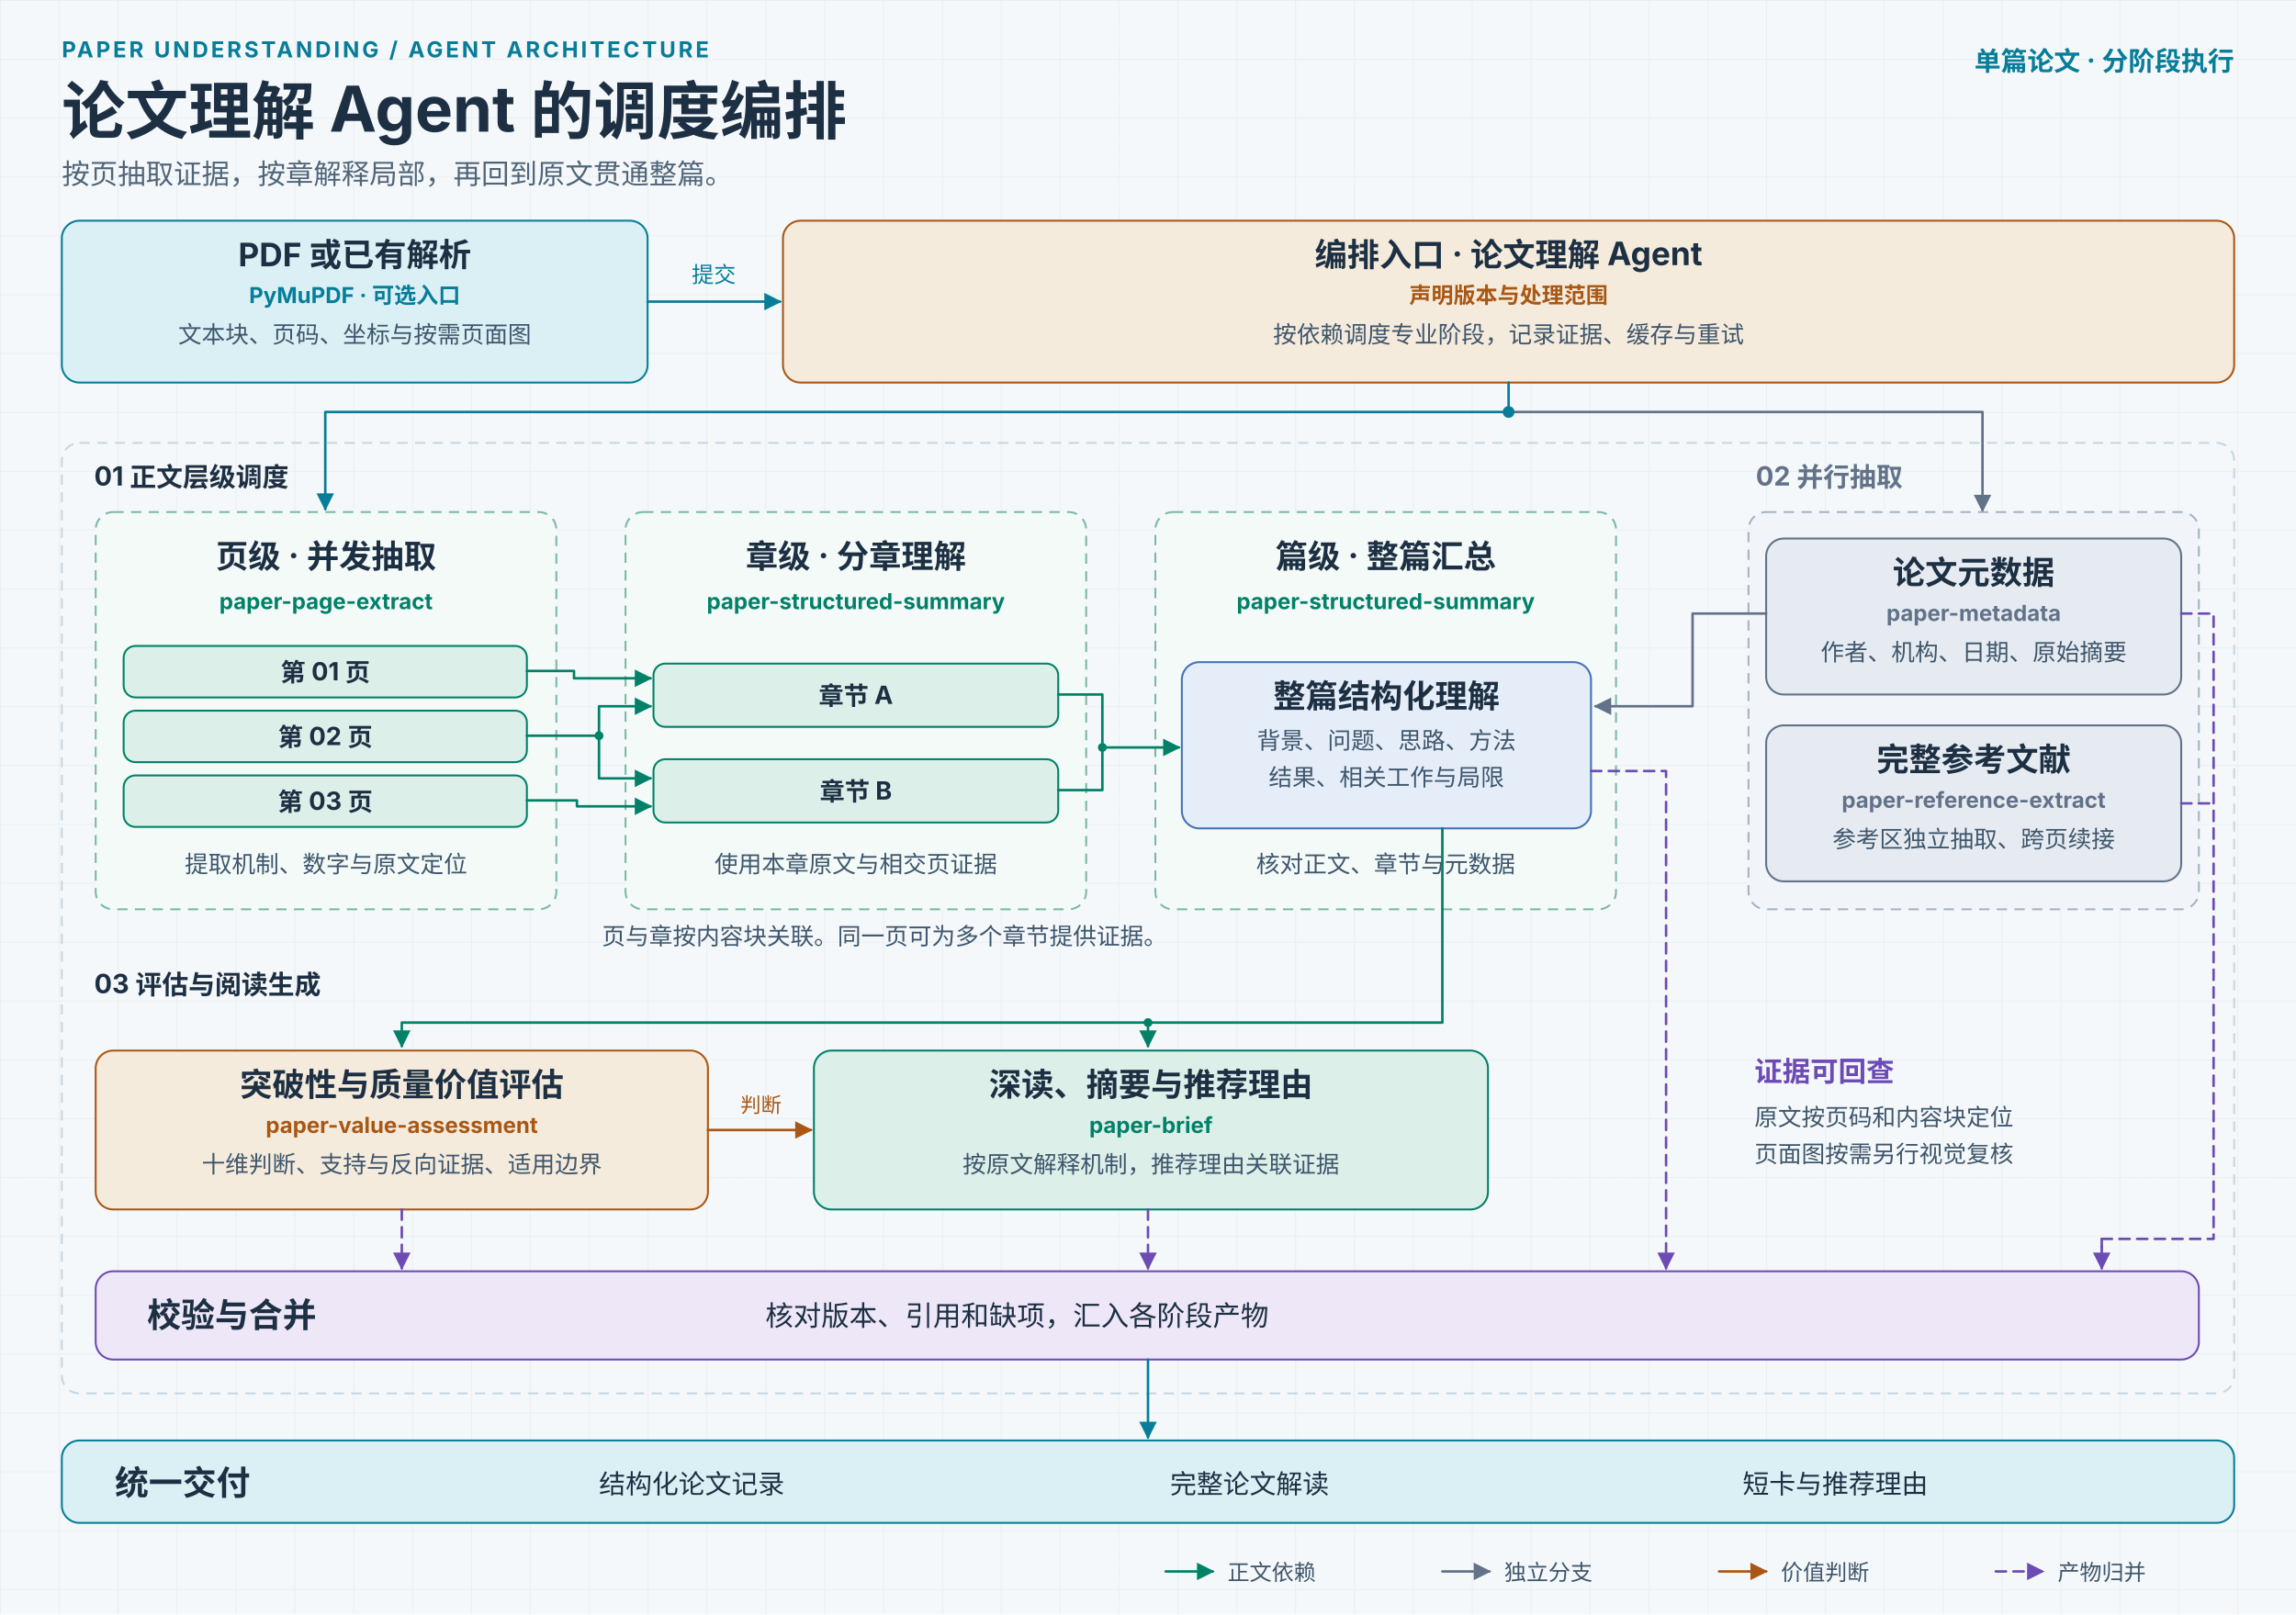
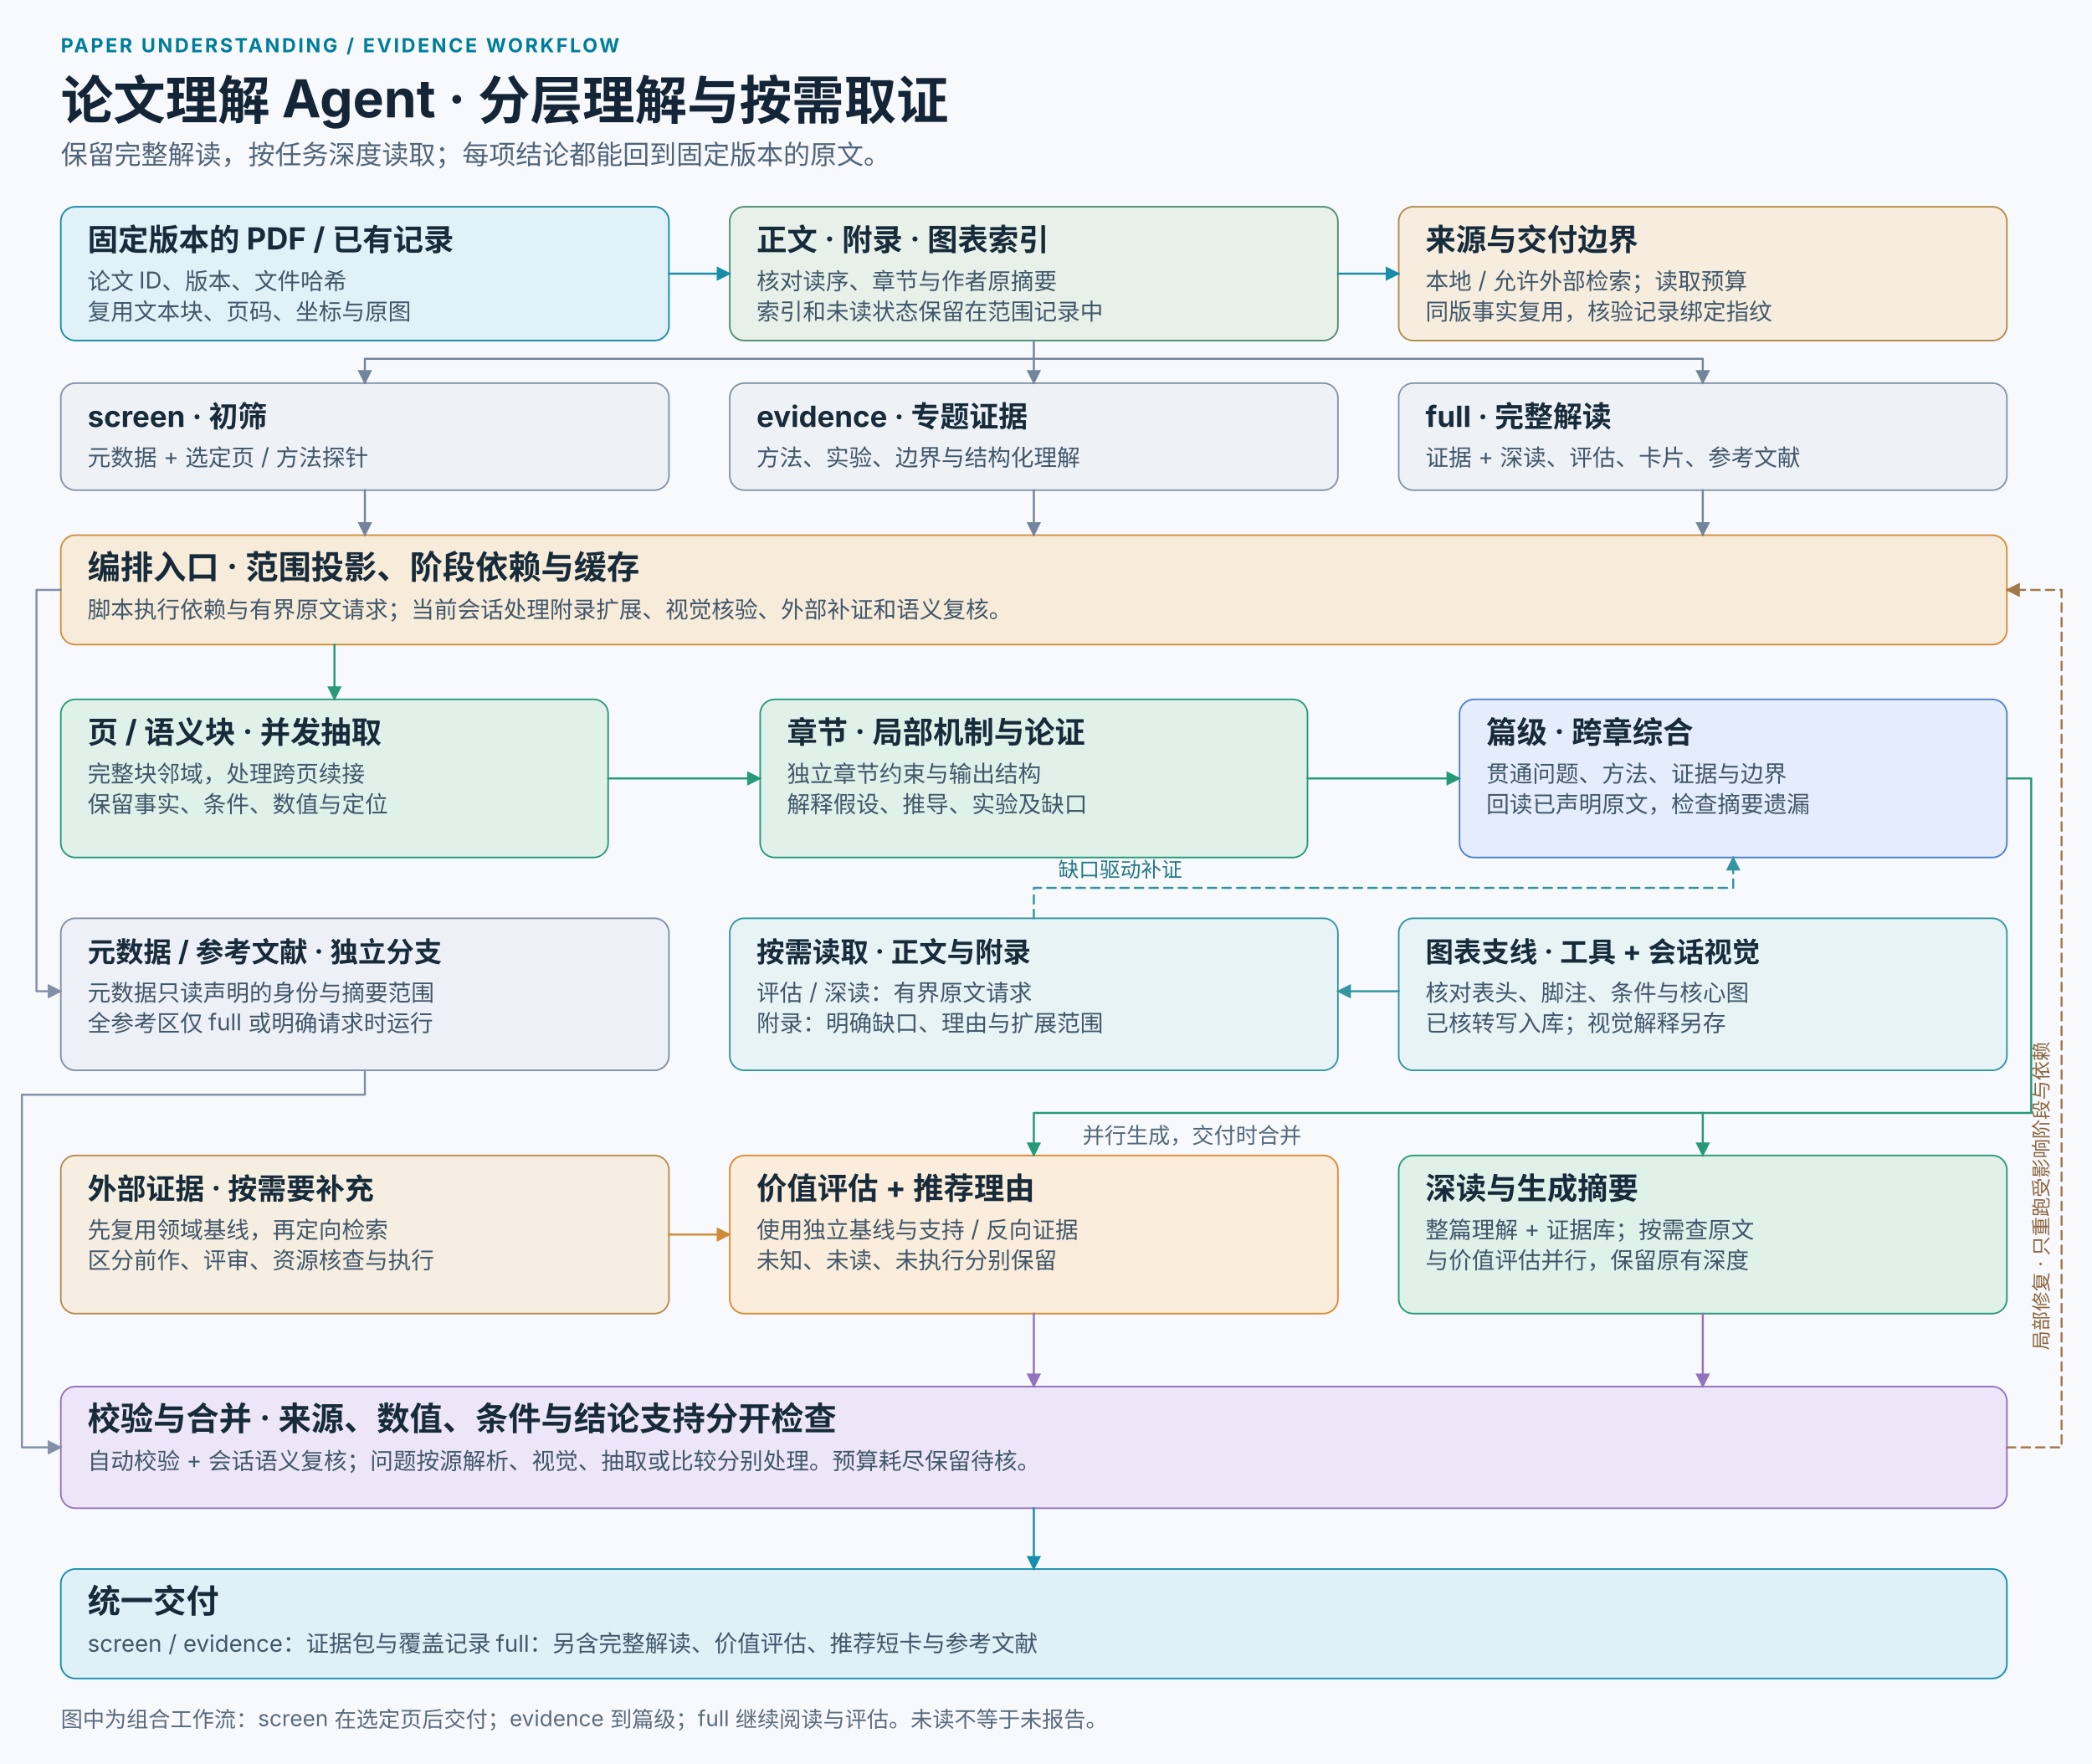
- <svg xmlns="http://www.w3.org/2000/svg" viewBox="0 0 1560 1097" width="1560" height="1097" role="img" aria-labelledby="title description">
+ <svg xmlns="http://www.w3.org/2000/svg" viewBox="0 0 1720 1450" width="1720" height="1450" role="img" aria-labelledby="title description">
  <style>text{font-family:Inter,"Noto Sans CJK SC","PingFang SC","Microsoft YaHei","Droid Sans Fallback",sans-serif}</style>
-   <rect x="0" y="0" width="1560" height="1097" rx="0" fill="#f5f8fa" stroke="none" stroke-width="1.3" />
+   <rect x="0" y="0" width="1720" height="1450" rx="0" fill="#f7f9fc" stroke="none" stroke-width="1.3" />
+   <text x="50" y="43" font-size="16" fill="#007d9c" font-weight="700" text-anchor="start" letter-spacing="1.8">PAPER UNDERSTANDING / EVIDENCE WORKFLOW</text>
+   <text x="50" y="98" font-size="43" fill="#142537" font-weight="700" text-anchor="start" letter-spacing="0">论文理解 Agent · 分层理解与按需取证</text>
+   <text x="50" y="135" font-size="22" fill="#51657a" font-weight="400" text-anchor="start" letter-spacing="0">保留完整解读，按任务深度读取；每项结论都能回到固定版本的原文。</text>
+   <rect x="50" y="170" width="500" height="110" rx="12" fill="#e0f2f7" stroke="#188daa" stroke-width="1.3" />
+   <text x="72" y="206" font-size="25" fill="#172b3a" font-weight="700" text-anchor="start" letter-spacing="0">固定版本的 PDF / 已有记录</text>
+   <text x="72" y="238" font-size="19" fill="#41576a" font-weight="400" text-anchor="start" letter-spacing="0">论文 ID、版本、文件哈希</text>
+   <text x="72" y="263" font-size="19" fill="#41576a" font-weight="400" text-anchor="start" letter-spacing="0">复用文本块、页码、坐标与原图</text>
+   <rect x="600" y="170" width="500" height="110" rx="12" fill="#e8f1e9" stroke="#4e8d70" stroke-width="1.3" />
+   <text x="622" y="206" font-size="25" fill="#172b3a" font-weight="700" text-anchor="start" letter-spacing="0">正文 · 附录 · 图表索引</text>
+   <text x="622" y="238" font-size="19" fill="#41576a" font-weight="400" text-anchor="start" letter-spacing="0">核对读序、章节与作者原摘要</text>
+   <text x="622" y="263" font-size="19" fill="#41576a" font-weight="400" text-anchor="start" letter-spacing="0">索引和未读状态保留在范围记录中</text>
+   <rect x="1150" y="170" width="500" height="110" rx="12" fill="#f6eddf" stroke="#b38c4a" stroke-width="1.3" />
+   <text x="1172" y="206" font-size="25" fill="#172b3a" font-weight="700" text-anchor="start" letter-spacing="0">来源与交付边界</text>
+   <text x="1172" y="238" font-size="19" fill="#41576a" font-weight="400" text-anchor="start" letter-spacing="0">本地 / 允许外部检索；读取预算</text>
+   <text x="1172" y="263" font-size="19" fill="#41576a" font-weight="400" text-anchor="start" letter-spacing="0">同版事实复用，核验记录绑定指纹</text>
  <defs>
-     <pattern id="grid" width="40" height="40" patternUnits="userSpaceOnUse">
-       <path d="M40 0H0V40" fill="none" stroke="#e6edf2" stroke-width="1" />
-     </pattern>
-   </defs>
-   <rect width="1560" height="1097" fill="url(#grid)" />
-   <text x="42" y="39" font-size="15" fill="#077d99" font-weight="700" text-anchor="start" letter-spacing="1.8">PAPER UNDERSTANDING / AGENT ARCHITECTURE</text>
-   <text x="42" y="91" font-size="43" fill="#1d3043" font-weight="700" text-anchor="start" letter-spacing="0">论文理解 Agent 的调度编排</text>
-   <text x="42" y="125" font-size="19" fill="#506579" font-weight="400" text-anchor="start" letter-spacing="0">按页抽取证据，按章解释局部，再回到原文贯通整篇。</text>
-   <text x="1518" y="48" font-size="18" fill="#077d99" font-weight="700" text-anchor="end" letter-spacing="0">单篇论文 · 分阶段执行</text>
-   <rect x="42" y="150" width="398" height="110" rx="12" fill="#daf0f5" stroke="#077d99" stroke-width="1.3" />
-   <text x="241.0" y="181" font-size="22" fill="#1d3043" font-weight="700" text-anchor="middle" letter-spacing="0">PDF 或已有解析</text>
-   <text x="241.0" y="206" font-size="15" fill="#077d99" font-weight="700" text-anchor="middle" letter-spacing="0">PyMuPDF · 可选入口</text>
-   <text x="241.0" y="233" font-size="16" fill="#3e566c" font-weight="400" text-anchor="middle" letter-spacing="0">文本块、页码、坐标与按需页面图</text>
-   <rect x="532" y="150" width="986" height="110" rx="12" fill="#f5ebdc" stroke="#a95714" stroke-width="1.3" />
-   <text x="1025.0" y="181" font-size="22" fill="#1d3043" font-weight="700" text-anchor="middle" letter-spacing="0">编排入口 · 论文理解 Agent</text>
-   <text x="1025.0" y="206" font-size="15" fill="#a95714" font-weight="700" text-anchor="middle" letter-spacing="0">声明版本与处理范围</text>
-   <text x="1025.0" y="233" font-size="16" fill="#3e566c" font-weight="400" text-anchor="middle" letter-spacing="0">按依赖调度专业阶段，记录证据、缓存与重试</text>
-   <defs>
-     <marker id="arrow-077d99" viewBox="0 0 10 10" refX="9" refY="5" markerWidth="7" markerHeight="7" orient="auto">
-       <path d="M 0 0 L 10 5 L 0 10 z" fill="#077d99" />
+     <marker id="arrow-188daa" viewBox="0 0 10 10" refX="9" refY="5" markerWidth="7" markerHeight="7" orient="auto">
+       <path d="M 0 0 L 10 5 L 0 10 z" fill="#188daa" />
    </marker>
  </defs>
-   <path d="M440 205 H530" fill="none" stroke="#077d99" stroke-width="1.7" stroke-linejoin="round" stroke-linecap="round" marker-end="url(#arrow-077d99)" />
-   <text x="485" y="192" font-size="15" fill="#077d99" font-weight="400" text-anchor="middle" letter-spacing="0">提交</text>
-   <rect x="42" y="301" width="1476" height="646" rx="12" fill="none" stroke="#c6d6e2" stroke-width="1.3" stroke-dasharray="7 5" />
-   <text x="64" y="330" font-size="18" fill="#1d3043" font-weight="700" text-anchor="start" letter-spacing="0">01  正文层级调度</text>
-   <text x="1193" y="330" font-size="18" fill="#617289" font-weight="700" text-anchor="start" letter-spacing="0">02  并行抽取</text>
-   <rect x="65" y="348" width="313" height="270" rx="12" fill="#f3faf8" stroke="#7cb8a8" stroke-width="1.3" stroke-dasharray="7 5" />
-   <text x="221.5" y="386" font-size="22" fill="#1d3043" font-weight="700" text-anchor="middle" letter-spacing="0">页级 · 并发抽取</text>
-   <text x="221.5" y="414" font-size="15" fill="#008168" font-weight="700" text-anchor="middle" letter-spacing="0">paper-page-extract</text>
-   <text x="221.5" y="593" font-size="16" fill="#3e566c" font-weight="400" text-anchor="middle" letter-spacing="0">提取机制、数字与原文定位</text>
-   <rect x="425" y="348" width="313" height="270" rx="12" fill="#f3faf8" stroke="#7cb8a8" stroke-width="1.3" stroke-dasharray="7 5" />
-   <text x="581.5" y="386" font-size="22" fill="#1d3043" font-weight="700" text-anchor="middle" letter-spacing="0">章级 · 分章理解</text>
-   <text x="581.5" y="414" font-size="15" fill="#008168" font-weight="700" text-anchor="middle" letter-spacing="0">paper-structured-summary</text>
-   <text x="581.5" y="593" font-size="16" fill="#3e566c" font-weight="400" text-anchor="middle" letter-spacing="0">使用本章原文与相交页证据</text>
-   <rect x="785" y="348" width="313" height="270" rx="12" fill="#f3faf8" stroke="#7cb8a8" stroke-width="1.3" stroke-dasharray="7 5" />
-   <text x="941.5" y="386" font-size="22" fill="#1d3043" font-weight="700" text-anchor="middle" letter-spacing="0">篇级 · 整篇汇总</text>
-   <text x="941.5" y="414" font-size="15" fill="#008168" font-weight="700" text-anchor="middle" letter-spacing="0">paper-structured-summary</text>
-   <text x="941.5" y="593" font-size="16" fill="#3e566c" font-weight="400" text-anchor="middle" letter-spacing="0">核对正文、章节与元数据</text>
-   <path d="M1025 260 V280 H221 V346" fill="none" stroke="#077d99" stroke-width="1.7" stroke-linejoin="round" stroke-linecap="round" marker-end="url(#arrow-077d99)" />
+   <path d="M550 225 H600" fill="none" stroke="#188daa" stroke-width="1.7" stroke-linejoin="round" stroke-linecap="round" marker-end="url(#arrow-188daa)" />
+   <path d="M1100 225 H1150" fill="none" stroke="#188daa" stroke-width="1.7" stroke-linejoin="round" stroke-linecap="round" marker-end="url(#arrow-188daa)" />
+   <rect x="50" y="315" width="500" height="88" rx="12" fill="#eef2f7" stroke="#8494aa" stroke-width="1.3" />
+   <text x="72" y="351" font-size="24" fill="#172b3a" font-weight="700" text-anchor="start" letter-spacing="0">screen · 初筛</text>
+   <text x="72" y="383" font-size="19" fill="#41576a" font-weight="400" text-anchor="start" letter-spacing="0">元数据 + 选定页 / 方法探针</text>
+   <rect x="600" y="315" width="500" height="88" rx="12" fill="#eef2f7" stroke="#8494aa" stroke-width="1.3" />
+   <text x="622" y="351" font-size="24" fill="#172b3a" font-weight="700" text-anchor="start" letter-spacing="0">evidence · 专题证据</text>
+   <text x="622" y="383" font-size="19" fill="#41576a" font-weight="400" text-anchor="start" letter-spacing="0">方法、实验、边界与结构化理解</text>
+   <rect x="1150" y="315" width="500" height="88" rx="12" fill="#eef2f7" stroke="#8494aa" stroke-width="1.3" />
+   <text x="1172" y="351" font-size="24" fill="#172b3a" font-weight="700" text-anchor="start" letter-spacing="0">full · 完整解读</text>
+   <text x="1172" y="383" font-size="19" fill="#41576a" font-weight="400" text-anchor="start" letter-spacing="0">证据 + 深读、评估、卡片、参考文献</text>
  <defs>
-     <marker id="arrow-617289" viewBox="0 0 10 10" refX="9" refY="5" markerWidth="7" markerHeight="7" orient="auto">
-       <path d="M 0 0 L 10 5 L 0 10 z" fill="#617289" />
+     <marker id="arrow-73849b" viewBox="0 0 10 10" refX="9" refY="5" markerWidth="7" markerHeight="7" orient="auto">
+       <path d="M 0 0 L 10 5 L 0 10 z" fill="#73849b" />
    </marker>
  </defs>
-   <path d="M1025 280 H1347 V347" fill="none" stroke="#617289" stroke-width="1.7" stroke-linejoin="round" stroke-linecap="round" marker-end="url(#arrow-617289)" />
-   <circle cx="1025" cy="280" r="4" fill="#077d99" />
-   <rect x="84" y="439" width="274" height="35" rx="8" fill="#dcefe9" stroke="#008168" stroke-width="1.3" />
-   <text x="221" y="463" font-size="17" fill="#1d3043" font-weight="700" text-anchor="middle" letter-spacing="0">第 01 页</text>
-   <rect x="84" y="483" width="274" height="35" rx="8" fill="#dcefe9" stroke="#008168" stroke-width="1.3" />
-   <text x="221" y="507" font-size="17" fill="#1d3043" font-weight="700" text-anchor="middle" letter-spacing="0">第 02 页</text>
-   <rect x="84" y="527" width="274" height="35" rx="8" fill="#dcefe9" stroke="#008168" stroke-width="1.3" />
-   <text x="221" y="551" font-size="17" fill="#1d3043" font-weight="700" text-anchor="middle" letter-spacing="0">第 03 页</text>
-   <rect x="444" y="451" width="275" height="43" rx="8" fill="#dcefe9" stroke="#008168" stroke-width="1.3" />
-   <text x="581.5" y="479" font-size="17" fill="#1d3043" font-weight="700" text-anchor="middle" letter-spacing="0">章节 A</text>
-   <rect x="444" y="516" width="275" height="43" rx="8" fill="#dcefe9" stroke="#008168" stroke-width="1.3" />
-   <text x="581.5" y="544" font-size="17" fill="#1d3043" font-weight="700" text-anchor="middle" letter-spacing="0">章节 B</text>
+   <path d="M850 280 V295 H300 V315" fill="none" stroke="#73849b" stroke-width="1.7" stroke-linejoin="round" stroke-linecap="round" marker-end="url(#arrow-73849b)" />
+   <path d="M850 295 V315" fill="none" stroke="#73849b" stroke-width="1.7" stroke-linejoin="round" stroke-linecap="round" marker-end="url(#arrow-73849b)" />
+   <path d="M850 295 H1400 V315" fill="none" stroke="#73849b" stroke-width="1.7" stroke-linejoin="round" stroke-linecap="round" marker-end="url(#arrow-73849b)" />
+   <rect x="50" y="440" width="1600" height="90" rx="12" fill="#f7ebda" stroke="#d28e3c" stroke-width="1.3" />
+   <text x="72" y="476" font-size="27" fill="#172b3a" font-weight="700" text-anchor="start" letter-spacing="0">编排入口 · 范围投影、阶段依赖与缓存</text>
+   <text x="72" y="508" font-size="19" fill="#41576a" font-weight="400" text-anchor="start" letter-spacing="0">脚本执行依赖与有界原文请求；当前会话处理附录扩展、视觉核验、外部补证和语义复核。</text>
+   <path d="M300 403 V440" fill="none" stroke="#73849b" stroke-width="1.7" stroke-linejoin="round" stroke-linecap="round" marker-end="url(#arrow-73849b)" />
+   <path d="M850 403 V440" fill="none" stroke="#73849b" stroke-width="1.7" stroke-linejoin="round" stroke-linecap="round" marker-end="url(#arrow-73849b)" />
+   <path d="M1400 403 V440" fill="none" stroke="#73849b" stroke-width="1.7" stroke-linejoin="round" stroke-linecap="round" marker-end="url(#arrow-73849b)" />
+   <rect x="50" y="575" width="450" height="130" rx="12" fill="#e0f1ea" stroke="#269a77" stroke-width="1.3" />
+   <text x="72" y="611" font-size="25" fill="#172b3a" font-weight="700" text-anchor="start" letter-spacing="0">页 / 语义块 · 并发抽取</text>
+   <text x="72" y="643" font-size="19" fill="#41576a" font-weight="400" text-anchor="start" letter-spacing="0">完整块邻域，处理跨页续接</text>
+   <text x="72" y="668" font-size="19" fill="#41576a" font-weight="400" text-anchor="start" letter-spacing="0">保留事实、条件、数值与定位</text>
+   <rect x="625" y="575" width="450" height="130" rx="12" fill="#e0f1ea" stroke="#269a77" stroke-width="1.3" />
+   <text x="647" y="611" font-size="25" fill="#172b3a" font-weight="700" text-anchor="start" letter-spacing="0">章节 · 局部机制与论证</text>
+   <text x="647" y="643" font-size="19" fill="#41576a" font-weight="400" text-anchor="start" letter-spacing="0">独立章节约束与输出结构</text>
+   <text x="647" y="668" font-size="19" fill="#41576a" font-weight="400" text-anchor="start" letter-spacing="0">解释假设、推导、实验及缺口</text>
+   <rect x="1200" y="575" width="450" height="130" rx="12" fill="#e5edfc" stroke="#4d81ce" stroke-width="1.3" />
+   <text x="1222" y="611" font-size="25" fill="#172b3a" font-weight="700" text-anchor="start" letter-spacing="0">篇级 · 跨章综合</text>
+   <text x="1222" y="643" font-size="19" fill="#41576a" font-weight="400" text-anchor="start" letter-spacing="0">贯通问题、方法、证据与边界</text>
+   <text x="1222" y="668" font-size="19" fill="#41576a" font-weight="400" text-anchor="start" letter-spacing="0">回读已声明原文，检查摘要遗漏</text>
  <defs>
-     <marker id="arrow-008168" viewBox="0 0 10 10" refX="9" refY="5" markerWidth="7" markerHeight="7" orient="auto">
-       <path d="M 0 0 L 10 5 L 0 10 z" fill="#008168" />
+     <marker id="arrow-269a77" viewBox="0 0 10 10" refX="9" refY="5" markerWidth="7" markerHeight="7" orient="auto">
+       <path d="M 0 0 L 10 5 L 0 10 z" fill="#269a77" />
    </marker>
  </defs>
-   <path d="M358 456 H390 V461 H442" fill="none" stroke="#008168" stroke-width="1.7" stroke-linejoin="round" stroke-linecap="round" marker-end="url(#arrow-008168)" />
-   <path d="M358 500 H407 V480 H442" fill="none" stroke="#008168" stroke-width="1.7" stroke-linejoin="round" stroke-linecap="round" marker-end="url(#arrow-008168)" />
-   <path d="M407 500 V529 H442" fill="none" stroke="#008168" stroke-width="1.7" stroke-linejoin="round" stroke-linecap="round" marker-end="url(#arrow-008168)" />
-   <path d="M358 544 H392 V548 H442" fill="none" stroke="#008168" stroke-width="1.7" stroke-linejoin="round" stroke-linecap="round" marker-end="url(#arrow-008168)" />
-   <circle cx="407" cy="500" r="3" fill="#008168" />
-   <rect x="803" y="450" width="278" height="113" rx="12" fill="#e5edf9" stroke="#4672b3" stroke-width="1.3" />
-   <text x="942.0" y="481" font-size="22" fill="#1d3043" font-weight="700" text-anchor="middle" letter-spacing="0">整篇结构化理解</text>
-   <text x="942.0" y="509" font-size="16" fill="#3e566c" font-weight="400" text-anchor="middle" letter-spacing="0">背景、问题、思路、方法</text>
-   <text x="942.0" y="534" font-size="16" fill="#3e566c" font-weight="400" text-anchor="middle" letter-spacing="0">结果、相关工作与局限</text>
-   <path d="M719 472 H749 V508 H801" fill="none" stroke="#008168" stroke-width="1.7" stroke-linejoin="round" stroke-linecap="round" marker-end="url(#arrow-008168)" />
-   <path d="M719 537 H749 V508" fill="none" stroke="#008168" stroke-width="1.7" stroke-linejoin="round" stroke-linecap="round" />
-   <circle cx="749" cy="508" r="3" fill="#008168" />
-   <rect x="1188" y="348" width="306" height="270" rx="12" fill="#f1f4f8" stroke="#a5b4c5" stroke-width="1.3" stroke-dasharray="7 5" />
-   <rect x="1200" y="366" width="282" height="106" rx="12" fill="#e6ebf1" stroke="#617289" stroke-width="1.3" />
-   <text x="1341.0" y="397" font-size="22" fill="#1d3043" font-weight="700" text-anchor="middle" letter-spacing="0">论文元数据</text>
-   <text x="1341.0" y="422" font-size="15" fill="#617289" font-weight="700" text-anchor="middle" letter-spacing="0">paper-metadata</text>
-   <text x="1341.0" y="449" font-size="16" fill="#3e566c" font-weight="400" text-anchor="middle" letter-spacing="0">作者、机构、日期、原始摘要</text>
-   <rect x="1200" y="493" width="282" height="106" rx="12" fill="#e6ebf1" stroke="#617289" stroke-width="1.3" />
-   <text x="1341.0" y="524" font-size="22" fill="#1d3043" font-weight="700" text-anchor="middle" letter-spacing="0">完整参考文献</text>
-   <text x="1341.0" y="549" font-size="15" fill="#617289" font-weight="700" text-anchor="middle" letter-spacing="0">paper-reference-extract</text>
-   <text x="1341.0" y="576" font-size="16" fill="#3e566c" font-weight="400" text-anchor="middle" letter-spacing="0">参考区独立抽取、跨页续接</text>
-   <path d="M1200 417 H1150 V480 H1084" fill="none" stroke="#617289" stroke-width="1.7" stroke-linejoin="round" stroke-linecap="round" marker-end="url(#arrow-617289)" />
-   <text x="409" y="642" font-size="16" fill="#3e566c" font-weight="400" text-anchor="start" letter-spacing="0">页与章按内容块关联。同一页可为多个章节提供证据。</text>
-   <text x="64" y="675" font-size="18" fill="#1d3043" font-weight="700" text-anchor="start" letter-spacing="0">03  评估与阅读生成</text>
-   <path d="M980 563 V695 H273 V711" fill="none" stroke="#008168" stroke-width="1.7" stroke-linejoin="round" stroke-linecap="round" marker-end="url(#arrow-008168)" />
-   <path d="M780 695 V711" fill="none" stroke="#008168" stroke-width="1.7" stroke-linejoin="round" stroke-linecap="round" marker-end="url(#arrow-008168)" />
-   <circle cx="780" cy="695" r="3" fill="#008168" />
-   <rect x="65" y="714" width="416" height="108" rx="12" fill="#f5ebdc" stroke="#a95714" stroke-width="1.3" />
-   <text x="273.0" y="745" font-size="22" fill="#1d3043" font-weight="700" text-anchor="middle" letter-spacing="0">突破性与质量价值评估</text>
-   <text x="273.0" y="770" font-size="15" fill="#a95714" font-weight="700" text-anchor="middle" letter-spacing="0">paper-value-assessment</text>
-   <text x="273.0" y="797" font-size="16" fill="#3e566c" font-weight="400" text-anchor="middle" letter-spacing="0">十维判断、支持与反向证据、适用边界</text>
-   <rect x="553" y="714" width="458" height="108" rx="12" fill="#dcefe9" stroke="#008168" stroke-width="1.3" />
-   <text x="782.0" y="745" font-size="22" fill="#1d3043" font-weight="700" text-anchor="middle" letter-spacing="0">深读、摘要与推荐理由</text>
-   <text x="782.0" y="770" font-size="15" fill="#008168" font-weight="700" text-anchor="middle" letter-spacing="0">paper-brief</text>
-   <text x="782.0" y="797" font-size="16" fill="#3e566c" font-weight="400" text-anchor="middle" letter-spacing="0">按原文解释机制，推荐理由关联证据</text>
+   <path d="M275 530 V575" fill="none" stroke="#269a77" stroke-width="1.7" stroke-linejoin="round" stroke-linecap="round" marker-end="url(#arrow-269a77)" />
+   <path d="M500 640 H625" fill="none" stroke="#269a77" stroke-width="1.7" stroke-linejoin="round" stroke-linecap="round" marker-end="url(#arrow-269a77)" />
+   <path d="M1075 640 H1200" fill="none" stroke="#269a77" stroke-width="1.7" stroke-linejoin="round" stroke-linecap="round" marker-end="url(#arrow-269a77)" />
+   <rect x="50" y="755" width="500" height="125" rx="12" fill="#edf0f6" stroke="#8190a7" stroke-width="1.3" />
+   <text x="72" y="791" font-size="23" fill="#172b3a" font-weight="700" text-anchor="start" letter-spacing="0">元数据 / 参考文献 · 独立分支</text>
+   <text x="72" y="823" font-size="19" fill="#41576a" font-weight="400" text-anchor="start" letter-spacing="0">元数据只读声明的身份与摘要范围</text>
+   <text x="72" y="848" font-size="19" fill="#41576a" font-weight="400" text-anchor="start" letter-spacing="0">全参考区仅 full 或明确请求时运行</text>
  <defs>
-     <marker id="arrow-a95714" viewBox="0 0 10 10" refX="9" refY="5" markerWidth="7" markerHeight="7" orient="auto">
-       <path d="M 0 0 L 10 5 L 0 10 z" fill="#a95714" />
+     <marker id="arrow-8190a7" viewBox="0 0 10 10" refX="9" refY="5" markerWidth="7" markerHeight="7" orient="auto">
+       <path d="M 0 0 L 10 5 L 0 10 z" fill="#8190a7" />
    </marker>
  </defs>
-   <path d="M481 768 H551" fill="none" stroke="#a95714" stroke-width="1.7" stroke-linejoin="round" stroke-linecap="round" marker-end="url(#arrow-a95714)" />
-   <text x="517" y="756" font-size="14" fill="#a95714" font-weight="400" text-anchor="middle" letter-spacing="0">判断</text>
-   <text x="1192" y="735" font-size="19" fill="#6d4bb5" font-weight="700" text-anchor="start" letter-spacing="0">证据可回查</text>
-   <text x="1192" y="765" font-size="16" fill="#3e566c" font-weight="400" text-anchor="start" letter-spacing="0">原文按页码和内容块定位</text>
-   <text x="1192" y="790" font-size="16" fill="#3e566c" font-weight="400" text-anchor="start" letter-spacing="0">页面图按需另行视觉复核</text>
-   <rect x="65" y="864" width="1429" height="60" rx="12" fill="#ede7f8" stroke="#6d4bb5" stroke-width="1.3" />
-   <text x="100" y="902" font-size="23" fill="#1d3043" font-weight="700" text-anchor="start" letter-spacing="0">校验与合并</text>
-   <text x="520" y="901" font-size="19" fill="#1d3043" font-weight="400" text-anchor="start" letter-spacing="0">核对版本、引用和缺项，汇入各阶段产物</text>
+   <path d="M50 485 H30 V815 H50" fill="none" stroke="#8190a7" stroke-width="1.7" stroke-linejoin="round" stroke-linecap="round" marker-end="url(#arrow-8190a7)" />
+   <rect x="600" y="755" width="500" height="125" rx="12" fill="#e7f3f5" stroke="#3295a0" stroke-width="1.3" />
+   <text x="622" y="791" font-size="23" fill="#172b3a" font-weight="700" text-anchor="start" letter-spacing="0">按需读取 · 正文与附录</text>
+   <text x="622" y="823" font-size="19" fill="#41576a" font-weight="400" text-anchor="start" letter-spacing="0">评估 / 深读：有界原文请求</text>
+   <text x="622" y="848" font-size="19" fill="#41576a" font-weight="400" text-anchor="start" letter-spacing="0">附录：明确缺口、理由与扩展范围</text>
+   <rect x="1150" y="755" width="500" height="125" rx="12" fill="#e7f3f5" stroke="#3295a0" stroke-width="1.3" />
+   <text x="1172" y="791" font-size="23" fill="#172b3a" font-weight="700" text-anchor="start" letter-spacing="0">图表支线 · 工具 + 会话视觉</text>
+   <text x="1172" y="823" font-size="19" fill="#41576a" font-weight="400" text-anchor="start" letter-spacing="0">核对表头、脚注、条件与核心图</text>
+   <text x="1172" y="848" font-size="19" fill="#41576a" font-weight="400" text-anchor="start" letter-spacing="0">已核转写入库；视觉解释另存</text>
  <defs>
-     <marker id="arrow-6d4bb5" viewBox="0 0 10 10" refX="9" refY="5" markerWidth="7" markerHeight="7" orient="auto">
-       <path d="M 0 0 L 10 5 L 0 10 z" fill="#6d4bb5" />
+     <marker id="arrow-3295a0" viewBox="0 0 10 10" refX="9" refY="5" markerWidth="7" markerHeight="7" orient="auto">
+       <path d="M 0 0 L 10 5 L 0 10 z" fill="#3295a0" />
    </marker>
  </defs>
-   <path d="M273 822 V862" fill="none" stroke="#6d4bb5" stroke-width="1.7" stroke-linejoin="round" stroke-linecap="round" stroke-dasharray="7 5" marker-end="url(#arrow-6d4bb5)" />
-   <path d="M780 822 V862" fill="none" stroke="#6d4bb5" stroke-width="1.7" stroke-linejoin="round" stroke-linecap="round" stroke-dasharray="7 5" marker-end="url(#arrow-6d4bb5)" />
-   <path d="M1081 524 H1132 V862" fill="none" stroke="#6d4bb5" stroke-width="1.7" stroke-linejoin="round" stroke-linecap="round" stroke-dasharray="7 5" marker-end="url(#arrow-6d4bb5)" />
-   <path d="M1482 417 H1504 V842 H1428 V862 M1482 546 H1504" fill="none" stroke="#6d4bb5" stroke-width="1.7" stroke-linejoin="round" stroke-linecap="round" stroke-dasharray="7 5" />
-   <path d="M1428 842 V862" fill="none" stroke="#6d4bb5" stroke-width="1.7" stroke-linejoin="round" stroke-linecap="round" stroke-dasharray="7 5" marker-end="url(#arrow-6d4bb5)" />
-   <rect x="42" y="979" width="1476" height="56" rx="12" fill="#daf0f5" stroke="#077d99" stroke-width="1.3" />
-   <path d="M780 924 V977" fill="none" stroke="#077d99" stroke-width="1.7" stroke-linejoin="round" stroke-linecap="round" marker-end="url(#arrow-077d99)" />
-   <text x="78" y="1016" font-size="23" fill="#1d3043" font-weight="700" text-anchor="start" letter-spacing="0">统一交付</text>
-   <text x="470" y="1015" font-size="18" fill="#1d3043" font-weight="400" text-anchor="middle" letter-spacing="0">结构化论文记录</text>
-   <text x="849" y="1015" font-size="18" fill="#1d3043" font-weight="400" text-anchor="middle" letter-spacing="0">完整论文解读</text>
-   <text x="1247" y="1015" font-size="18" fill="#1d3043" font-weight="400" text-anchor="middle" letter-spacing="0">短卡与推荐理由</text>
-   <path d="M792 1068 H824" fill="none" stroke="#008168" stroke-width="1.7" stroke-linejoin="round" stroke-linecap="round" marker-end="url(#arrow-008168)" />
-   <text x="834" y="1074" font-size="15" fill="#3e566c" font-weight="400" text-anchor="start" letter-spacing="0">正文依赖</text>
-   <path d="M980 1068 H1012" fill="none" stroke="#617289" stroke-width="1.7" stroke-linejoin="round" stroke-linecap="round" marker-end="url(#arrow-617289)" />
-   <text x="1022" y="1074" font-size="15" fill="#3e566c" font-weight="400" text-anchor="start" letter-spacing="0">独立分支</text>
-   <path d="M1168 1068 H1200" fill="none" stroke="#a95714" stroke-width="1.7" stroke-linejoin="round" stroke-linecap="round" marker-end="url(#arrow-a95714)" />
-   <text x="1210" y="1074" font-size="15" fill="#3e566c" font-weight="400" text-anchor="start" letter-spacing="0">价值判断</text>
-   <path d="M1356 1068 H1388" fill="none" stroke="#6d4bb5" stroke-width="1.7" stroke-linejoin="round" stroke-linecap="round" stroke-dasharray="7 5" marker-end="url(#arrow-6d4bb5)" />
-   <text x="1398" y="1074" font-size="15" fill="#3e566c" font-weight="400" text-anchor="start" letter-spacing="0">产物归并</text>
+   <path d="M1150 815 H1100" fill="none" stroke="#3295a0" stroke-width="1.7" stroke-linejoin="round" stroke-linecap="round" marker-end="url(#arrow-3295a0)" />
+   <path d="M850 755 V730 H1425 V705" fill="none" stroke="#3295a0" stroke-width="1.7" stroke-linejoin="round" stroke-linecap="round" stroke-dasharray="7 5" marker-end="url(#arrow-3295a0)" />
+   <text x="870" y="721" font-size="17" fill="#237784" font-weight="400" text-anchor="start" letter-spacing="0">缺口驱动补证</text>
+   <rect x="50" y="950" width="500" height="130" rx="12" fill="#f5eee1" stroke="#b58c4d" stroke-width="1.3" />
+   <text x="72" y="986" font-size="24" fill="#172b3a" font-weight="700" text-anchor="start" letter-spacing="0">外部证据 · 按需要补充</text>
+   <text x="72" y="1018" font-size="19" fill="#41576a" font-weight="400" text-anchor="start" letter-spacing="0">先复用领域基线，再定向检索</text>
+   <text x="72" y="1043" font-size="19" fill="#41576a" font-weight="400" text-anchor="start" letter-spacing="0">区分前作、评审、资源核查与执行</text>
+   <rect x="600" y="950" width="500" height="130" rx="12" fill="#faeddb" stroke="#dc8a31" stroke-width="1.3" />
+   <text x="622" y="986" font-size="25" fill="#172b3a" font-weight="700" text-anchor="start" letter-spacing="0">价值评估 + 推荐理由</text>
+   <text x="622" y="1018" font-size="19" fill="#41576a" font-weight="400" text-anchor="start" letter-spacing="0">使用独立基线与支持 / 反向证据</text>
+   <text x="622" y="1043" font-size="19" fill="#41576a" font-weight="400" text-anchor="start" letter-spacing="0">未知、未读、未执行分别保留</text>
+   <rect x="1150" y="950" width="500" height="130" rx="12" fill="#e0f1ea" stroke="#269a77" stroke-width="1.3" />
+   <text x="1172" y="986" font-size="25" fill="#172b3a" font-weight="700" text-anchor="start" letter-spacing="0">深读与生成摘要</text>
+   <text x="1172" y="1018" font-size="19" fill="#41576a" font-weight="400" text-anchor="start" letter-spacing="0">整篇理解 + 证据库；按需查原文</text>
+   <text x="1172" y="1043" font-size="19" fill="#41576a" font-weight="400" text-anchor="start" letter-spacing="0">与价值评估并行，保留原有深度</text>
+   <path d="M1650 640 H1670 V915 H850 V950" fill="none" stroke="#269a77" stroke-width="1.7" stroke-linejoin="round" stroke-linecap="round" marker-end="url(#arrow-269a77)" />
+   <path d="M1400 915 V950" fill="none" stroke="#269a77" stroke-width="1.7" stroke-linejoin="round" stroke-linecap="round" marker-end="url(#arrow-269a77)" />
+   <defs>
+     <marker id="arrow-cf8b37" viewBox="0 0 10 10" refX="9" refY="5" markerWidth="7" markerHeight="7" orient="auto">
+       <path d="M 0 0 L 10 5 L 0 10 z" fill="#cf8b37" />
+     </marker>
+   </defs>
+   <path d="M550 1015 H600" fill="none" stroke="#cf8b37" stroke-width="1.7" stroke-linejoin="round" stroke-linecap="round" marker-end="url(#arrow-cf8b37)" />
+   <text x="890" y="940" font-size="18" fill="#52687b" font-weight="400" text-anchor="start" letter-spacing="0">并行生成，交付时合并</text>
+   <rect x="50" y="1140" width="1600" height="100" rx="12" fill="#ece6f8" stroke="#9472c1" stroke-width="1.3" />
+   <text x="72" y="1176" font-size="27" fill="#172b3a" font-weight="700" text-anchor="start" letter-spacing="0">校验与合并 · 来源、数值、条件与结论支持分开检查</text>
+   <text x="72" y="1208" font-size="19" fill="#41576a" font-weight="400" text-anchor="start" letter-spacing="0">自动校验 + 会话语义复核；问题按源解析、视觉、抽取或比较分别处理。预算耗尽保留待核。</text>
+   <defs>
+     <marker id="arrow-9472c1" viewBox="0 0 10 10" refX="9" refY="5" markerWidth="7" markerHeight="7" orient="auto">
+       <path d="M 0 0 L 10 5 L 0 10 z" fill="#9472c1" />
+     </marker>
+   </defs>
+   <path d="M850 1080 V1140" fill="none" stroke="#9472c1" stroke-width="1.7" stroke-linejoin="round" stroke-linecap="round" marker-end="url(#arrow-9472c1)" />
+   <path d="M1400 1080 V1140" fill="none" stroke="#9472c1" stroke-width="1.7" stroke-linejoin="round" stroke-linecap="round" marker-end="url(#arrow-9472c1)" />
+   <path d="M300 880 V900 H18 V1190 H50" fill="none" stroke="#8190a7" stroke-width="1.7" stroke-linejoin="round" stroke-linecap="round" marker-end="url(#arrow-8190a7)" />
+   <defs>
+     <marker id="arrow-a4784a" viewBox="0 0 10 10" refX="9" refY="5" markerWidth="7" markerHeight="7" orient="auto">
+       <path d="M 0 0 L 10 5 L 0 10 z" fill="#a4784a" />
+     </marker>
+   </defs>
+   <path d="M1650 1190 H1695 V485 H1650" fill="none" stroke="#a4784a" stroke-width="1.7" stroke-linejoin="round" stroke-linecap="round" stroke-dasharray="7 5" marker-end="url(#arrow-a4784a)" />
+   <text x="1684" y="1110" transform="rotate(-90 1684 1110)" font-size="16" fill="#8c653e">局部修复 · 只重跑受影响阶段与依赖</text>
+   <rect x="50" y="1290" width="1600" height="90" rx="12" fill="#dff0f7" stroke="#168eae" stroke-width="1.3" />
+   <text x="72" y="1326" font-size="27" fill="#172b3a" font-weight="700" text-anchor="start" letter-spacing="0">统一交付</text>
+   <text x="72" y="1358" font-size="19" fill="#41576a" font-weight="400" text-anchor="start" letter-spacing="0">screen / evidence：证据包与覆盖记录      full：另含完整解读、价值评估、推荐短卡与参考文献</text>
+   <defs>
+     <marker id="arrow-168eae" viewBox="0 0 10 10" refX="9" refY="5" markerWidth="7" markerHeight="7" orient="auto">
+       <path d="M 0 0 L 10 5 L 0 10 z" fill="#168eae" />
+     </marker>
+   </defs>
+   <path d="M850 1240 V1290" fill="none" stroke="#168eae" stroke-width="1.7" stroke-linejoin="round" stroke-linecap="round" marker-end="url(#arrow-168eae)" />
+   <text x="50" y="1420" font-size="18" fill="#5a6b7d" font-weight="400" text-anchor="start" letter-spacing="0">图中为组合工作流：screen 在选定页后交付；evidence 到篇级；full 继续阅读与评估。未读不等于未报告。</text>
</svg>
